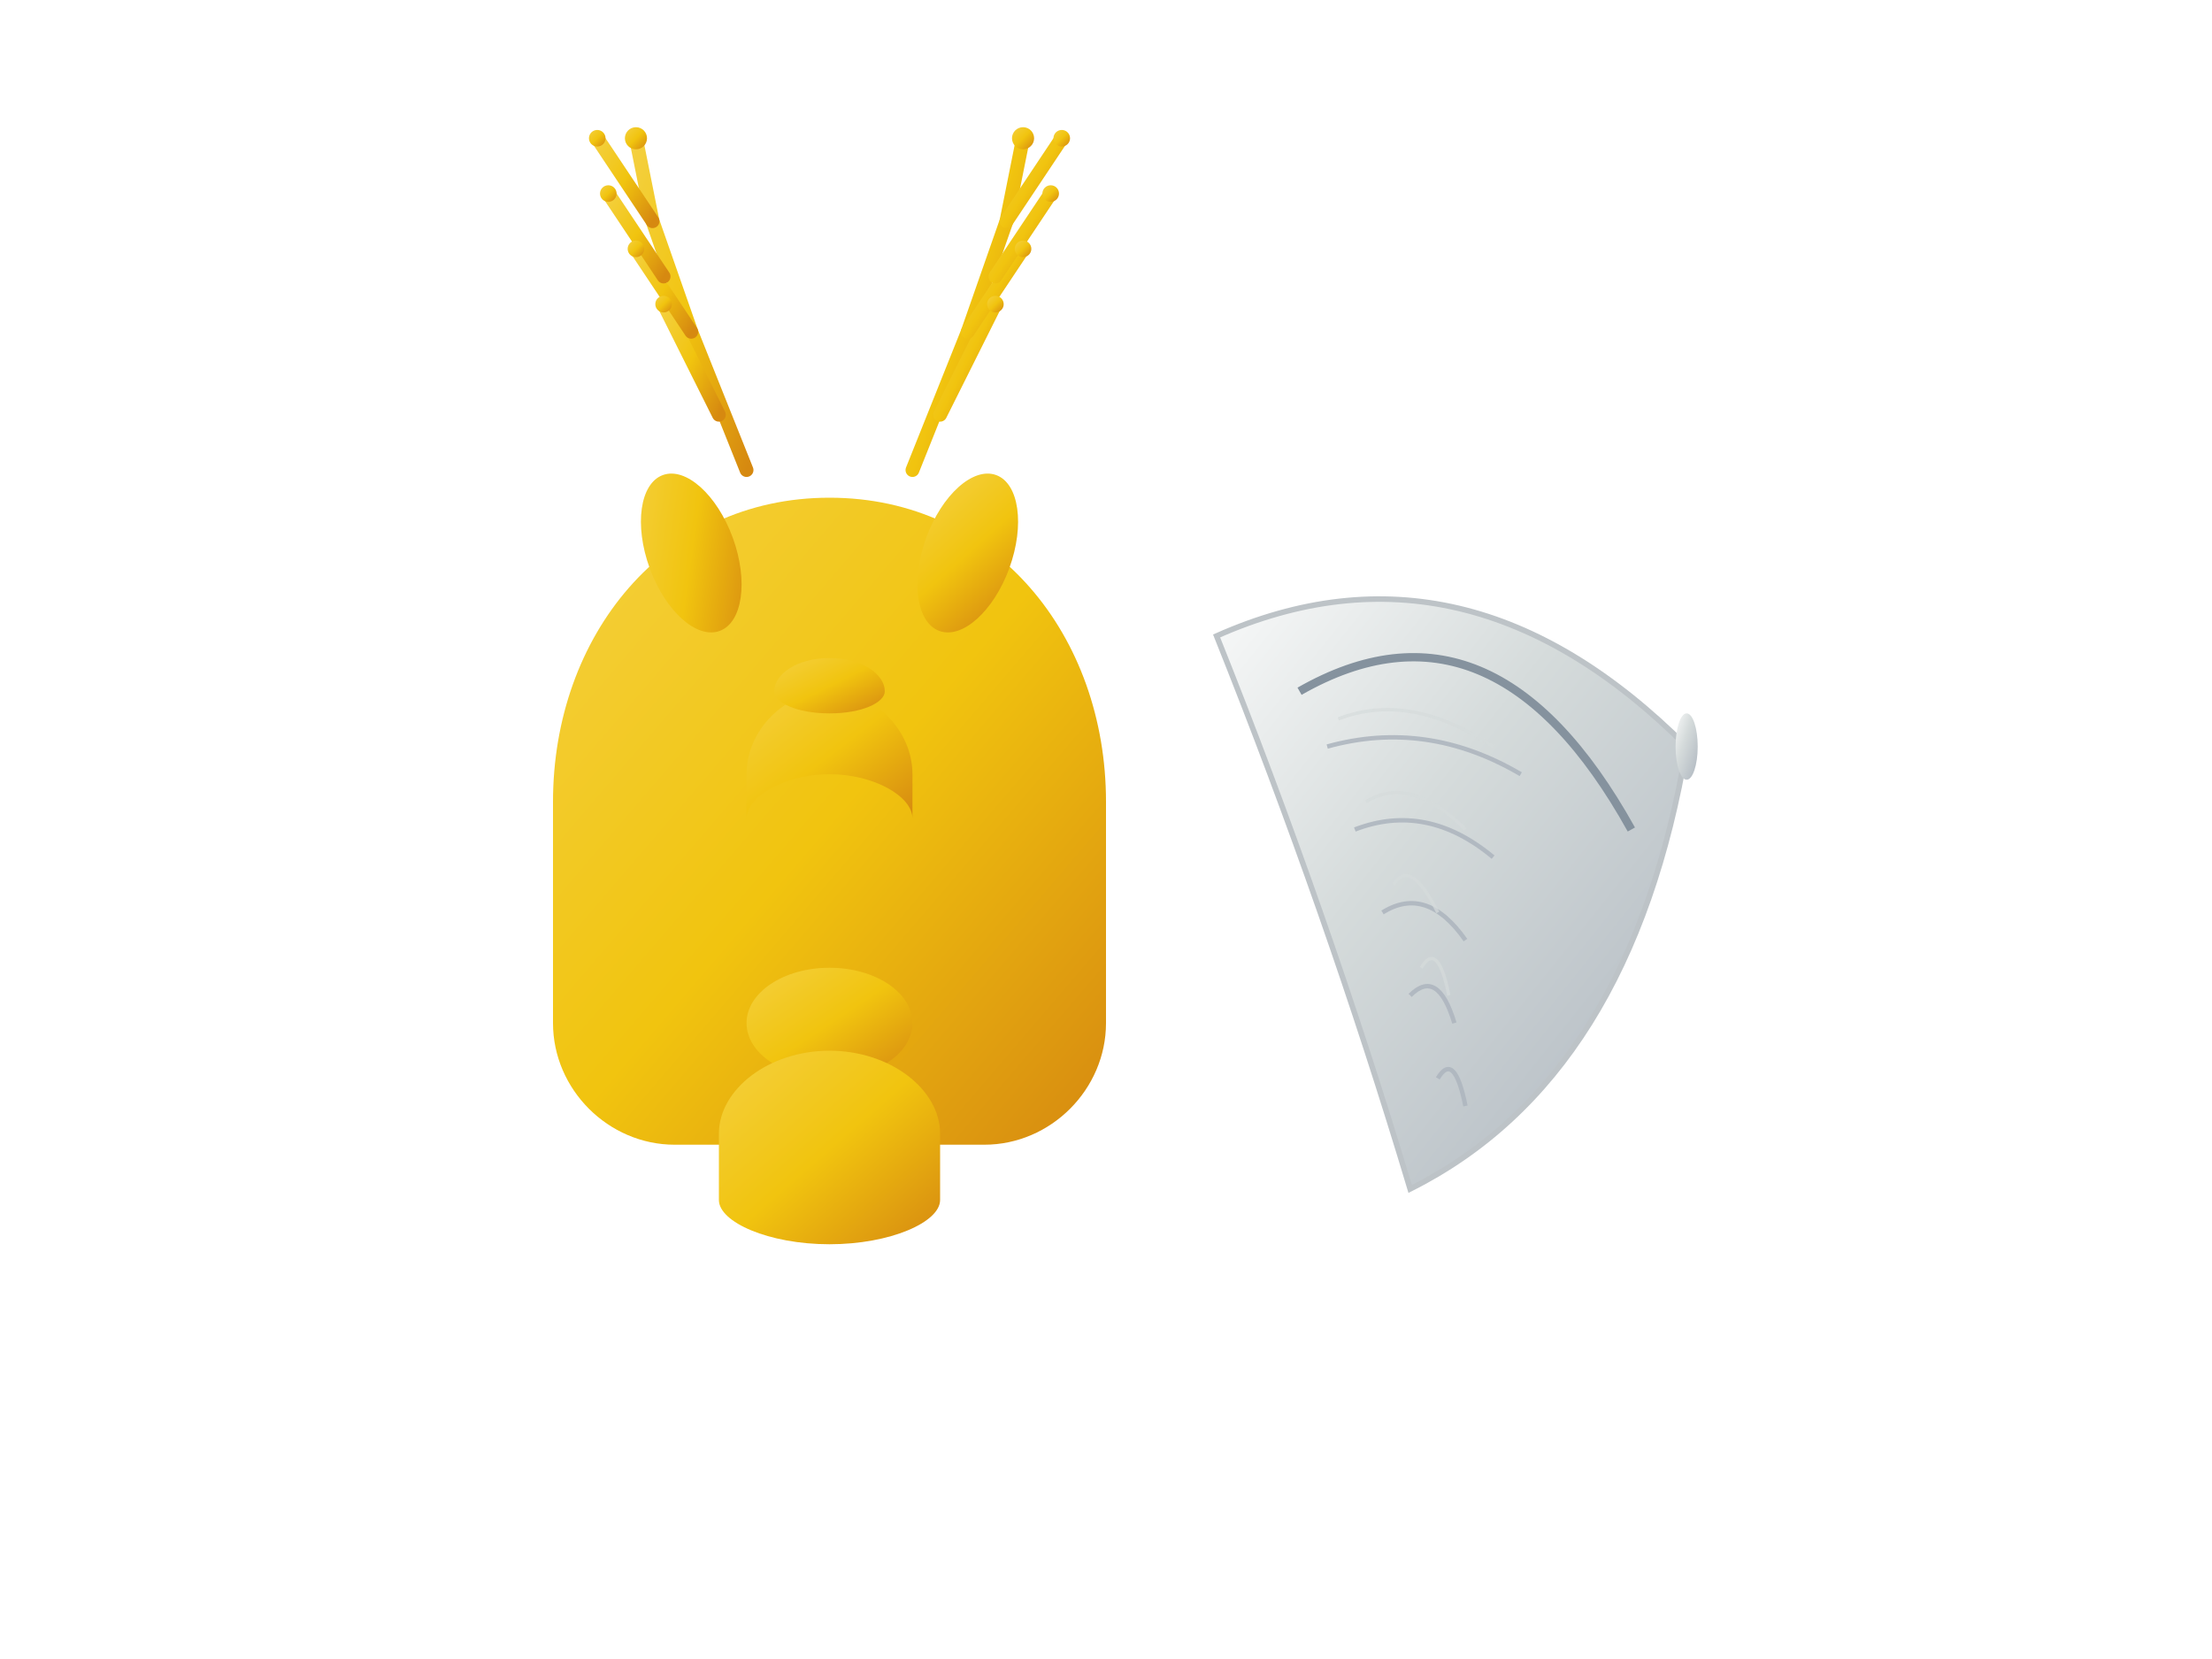
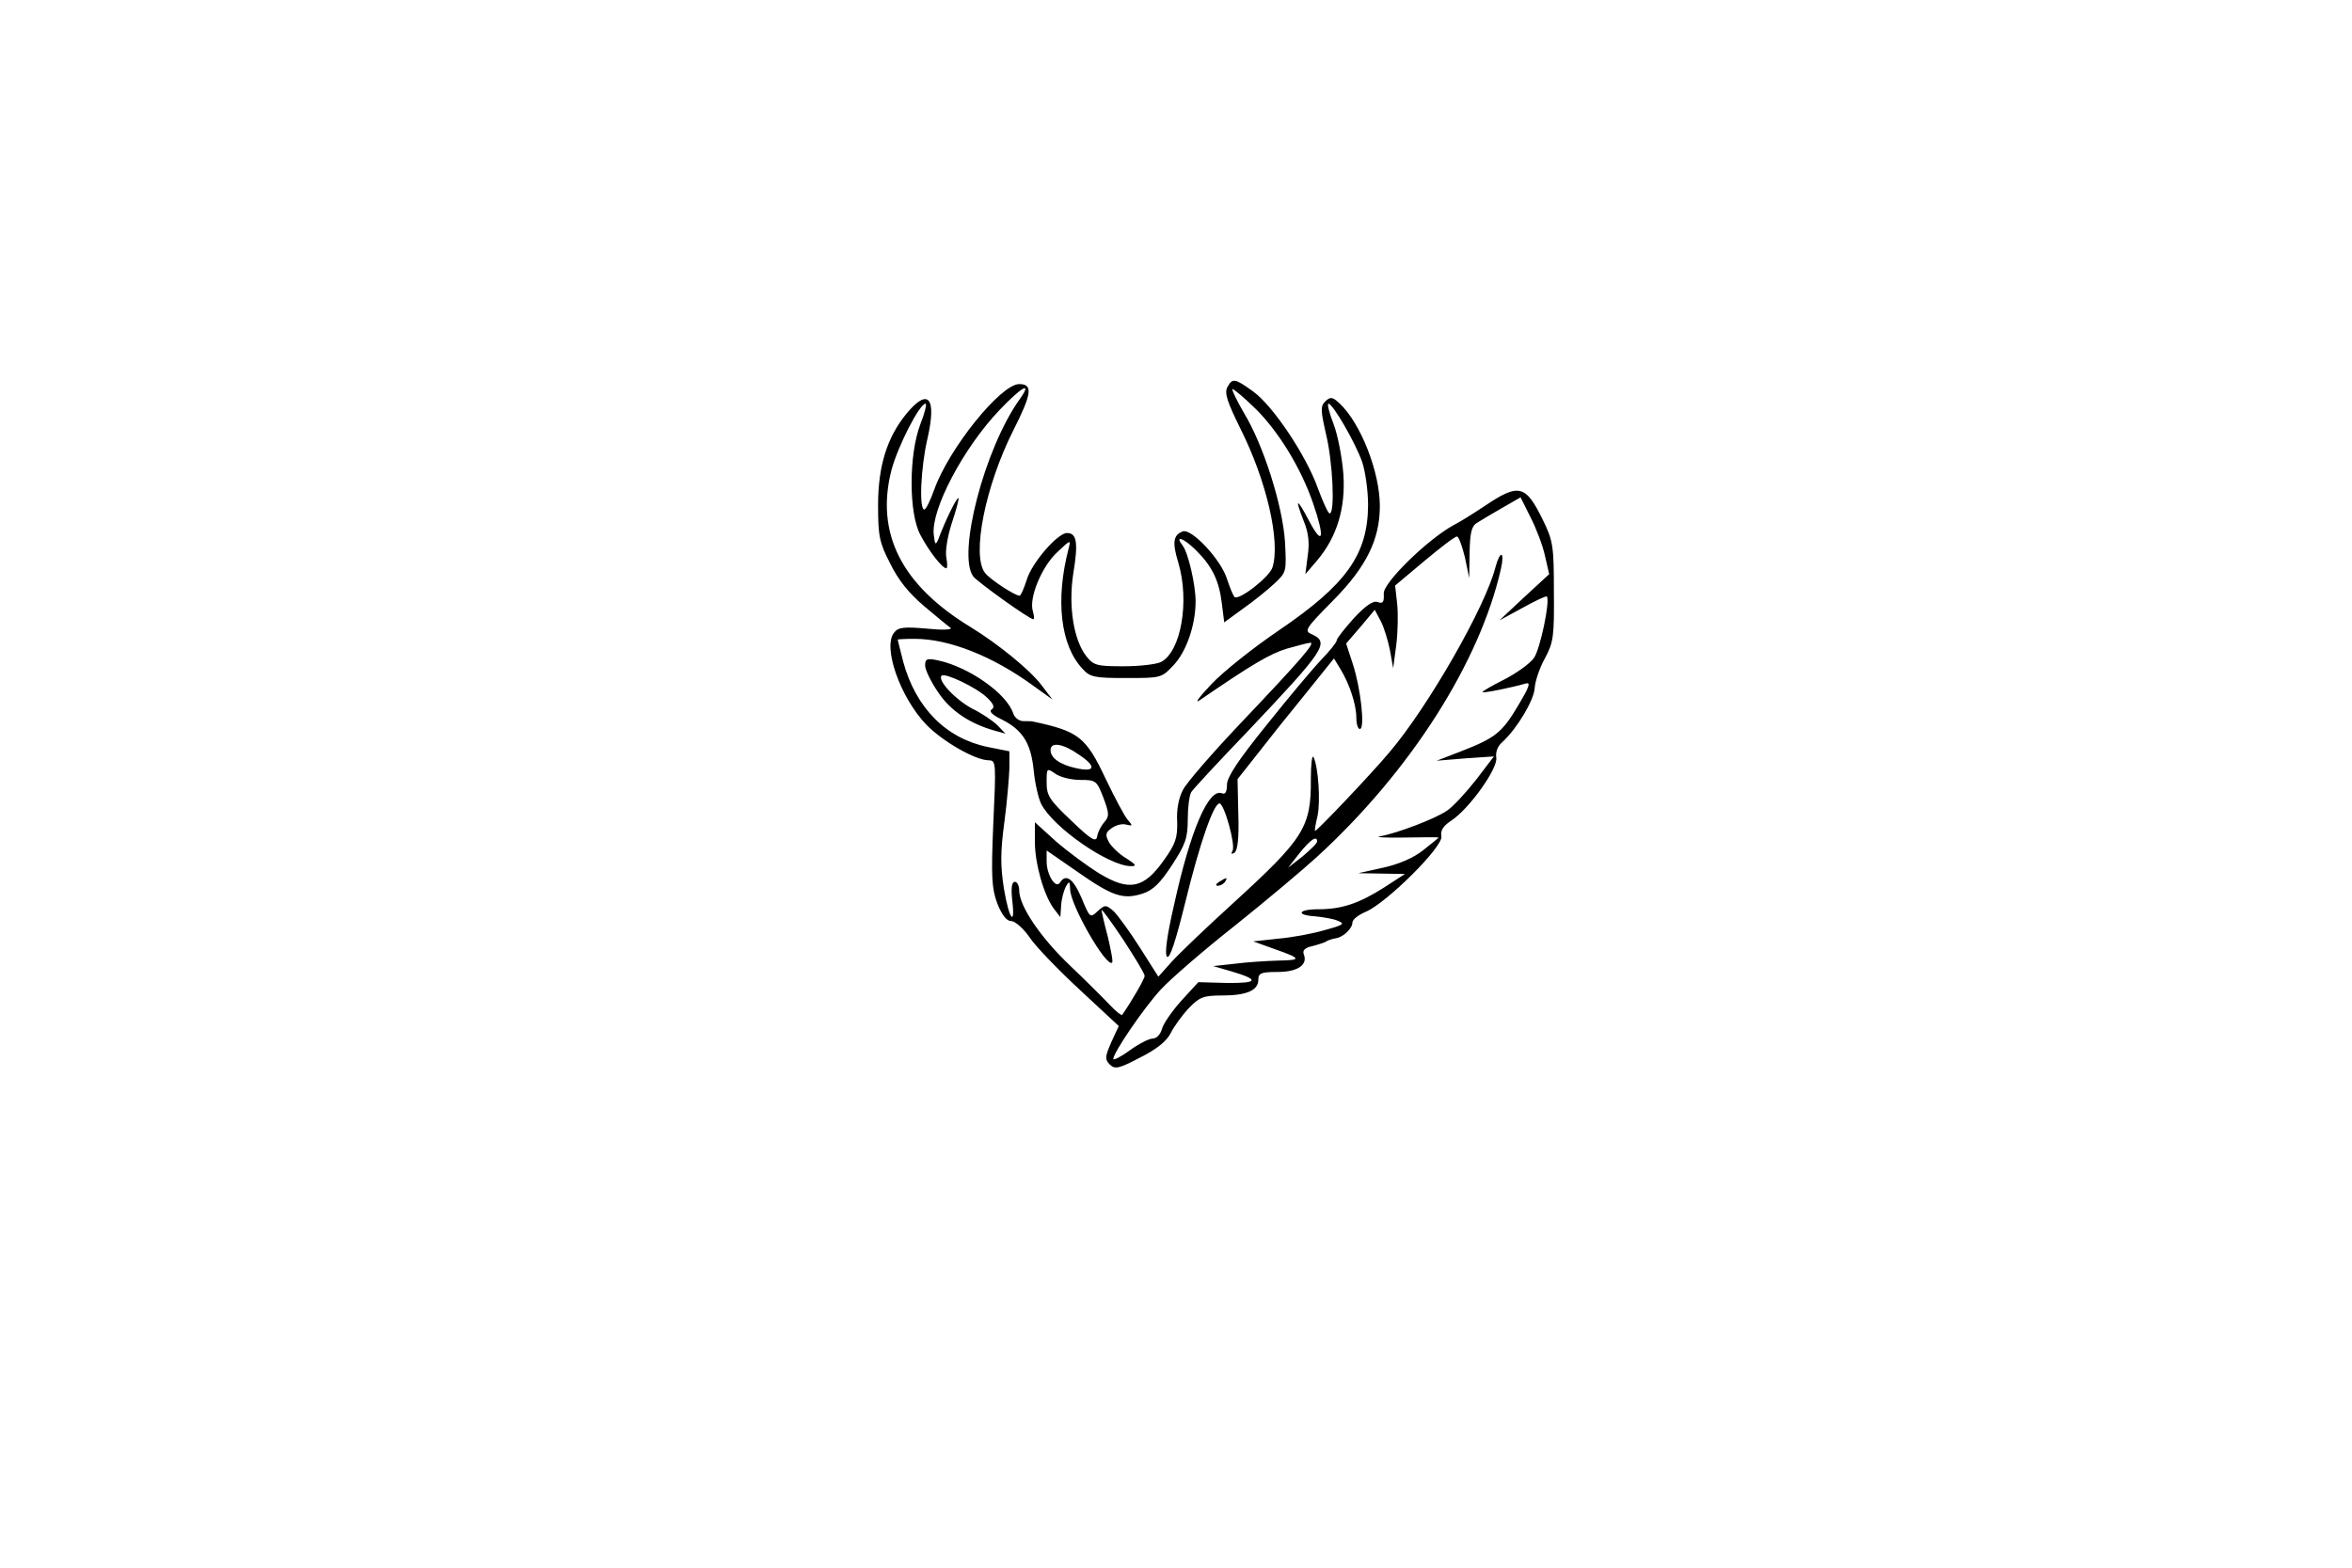
- <svg xmlns="http://www.w3.org/2000/svg" viewBox="0 0 400 300">
-   <defs>
-     <linearGradient id="goldGradient" x1="0%" y1="0%" x2="100%" y2="100%">
-       <stop offset="0%" style="stop-color:#F4D03F" />
-       <stop offset="50%" style="stop-color:#F1C40F" />
-       <stop offset="100%" style="stop-color:#D68910" />
-     </linearGradient>
-     <linearGradient id="featherGradient" x1="0%" y1="0%" x2="100%" y2="100%">
-       <stop offset="0%" style="stop-color:#F8F9F9" />
-       <stop offset="40%" style="stop-color:#D5DBDB" />
-       <stop offset="100%" style="stop-color:#AEB6BF" />
-     </linearGradient>
-   </defs>
-   <g fill="url(#goldGradient)">
-     <path d="M150 90c-30 0-50 25-50 55v40c0 12 10 22 22 22h56c12 0 22-10 22-22v-40c0-30-20-55-50-55z" />
-     <ellipse cx="150" cy="185" rx="15" ry="10" />
-     <path d="M130 205c0-8 9-15 20-15s20 7 20 15v12c0 4-9 8-20 8s-20-4-20-8v-12z" />
-     <ellipse cx="125" cy="100" rx="8" ry="15" transform="rotate(-20 125 100)" />
-     <ellipse cx="175" cy="100" rx="8" ry="15" transform="rotate(20 175 100)" />
-     <path d="M135 140c0-8 7-15 15-15s15 7 15 15v8c0-4-7-8-15-8s-15 4-15 8v-8z" />
-     <path d="M140 125c0-3 4-6 10-6s10 3 10 6c0 2-4 4-10 4s-10-2-10-4z" />
-     <g stroke="url(#goldGradient)" stroke-width="2.5" fill="none" stroke-linecap="round">
-       <path d="M135 85 L125 60 L118 40 L115 25" />
-       <path d="M130 75 L120 55" />
-       <path d="M125 60 L115 45" />
-       <path d="M120 50 L110 35" />
-       <path d="M118 40 L108 25" />
-       <path d="M165 85 L175 60 L182 40 L185 25" />
-       <path d="M170 75 L180 55" />
-       <path d="M175 60 L185 45" />
-       <path d="M180 50 L190 35" />
-       <path d="M182 40 L192 25" />
-     </g>
-     <g fill="url(#goldGradient)">
-       <circle cx="115" cy="25" r="2" />
-       <circle cx="120" cy="55" r="1.5" />
-       <circle cx="115" cy="45" r="1.5" />
-       <circle cx="110" cy="35" r="1.5" />
-       <circle cx="108" cy="25" r="1.5" />
-       <circle cx="185" cy="25" r="2" />
-       <circle cx="180" cy="55" r="1.5" />
-       <circle cx="185" cy="45" r="1.5" />
-       <circle cx="190" cy="35" r="1.5" />
-       <circle cx="192" cy="25" r="1.5" />
-     </g>
-   </g>
-   <g>
-     <path d="M220 115 Q265 95 305 135 Q295 195 255 215 Q240 165 220 115z" fill="url(#featherGradient)" stroke="#BDC3C7" stroke-width="1" />
-     <path d="M235 125 Q270 105 295 150" stroke="#85929E" stroke-width="1.5" fill="none" />
-     <g stroke="#AEB6BF" stroke-width="0.8" fill="none" opacity="0.9">
-       <path d="M240 135 Q258 130 275 140" />
-       <path d="M245 150 Q258 145 270 155" />
-       <path d="M250 165 Q258 160 265 170" />
-       <path d="M255 180 Q260 175 263 185" />
-       <path d="M260 195 Q263 190 265 200" />
-     </g>
-     <g stroke="#D5DBDB" stroke-width="0.6" fill="none" opacity="0.7">
-       <path d="M242 130 Q255 125 270 135" />
-       <path d="M247 145 Q255 140 265 150" />
-       <path d="M252 160 Q255 155 260 165" />
-       <path d="M257 175 Q260 170 262 180" />
-     </g>
-     <ellipse cx="305" cy="135" rx="2" ry="6" fill="url(#featherGradient)" />
+ <svg xmlns="http://www.w3.org/2000/svg" version="1.0" width="600pt" height="400pt" viewBox="0 0 600 400" preserveAspectRatio="xMidYMid meet">
+   <g transform="translate(0,400) scale(0.1,-0.1)" fill="#000000" stroke="none">
+     <path d="M3131 3012 c-8 -15 0 -38 33 -105 67 -133 103 -289 82 -355 -8 -25 -87 -86 -97 -75 -4 5 -12 25 -19 46 -15 49 -91 130 -113 121 -24 -9 -27 -28 -11 -80 29 -98 7 -226 -44 -253 -12 -6 -54 -11 -96 -11 -68 0 -76 2 -95 26 -32 41 -46 127 -33 211 13 78 9 103 -16 103 -24 0 -90 -76 -103 -120 -7 -22 -15 -40 -18 -40 -12 0 -76 42 -88 58 -35 44 0 221 72 364 47 93 51 118 15 118 -47 0 -180 -165 -217 -270 -10 -28 -21 -50 -25 -50 -14 0 -9 108 8 181 24 105 2 131 -54 63 -49 -60 -72 -133 -72 -233 0 -78 3 -95 31 -149 21 -43 48 -76 87 -109 31 -26 61 -51 67 -55 5 -5 -22 -6 -60 -2 -58 5 -73 4 -84 -10 -30 -36 15 -165 82 -235 42 -43 125 -91 160 -91 18 0 18 -9 11 -160 -6 -139 -4 -166 10 -205 12 -30 24 -45 35 -45 10 0 31 -18 47 -41 15 -23 73 -83 128 -134 l100 -93 -19 -41 c-16 -37 -17 -44 -4 -57 13 -13 23 -11 78 18 42 21 68 42 78 63 8 16 29 45 46 63 27 28 37 32 85 32 62 0 92 13 92 40 0 17 7 20 49 20 51 0 78 18 67 45 -4 10 3 17 22 21 15 4 32 9 37 13 6 3 16 6 23 7 19 3 42 25 42 40 0 8 16 20 35 28 53 23 197 166 192 192 -3 15 5 27 25 40 46 30 120 134 115 161 -2 14 3 29 16 40 37 34 80 106 82 137 1 17 12 51 26 76 22 41 24 56 23 170 0 115 -2 130 -27 181 -45 93 -62 97 -151 37 -27 -18 -62 -40 -78 -48 -66 -36 -181 -148 -178 -175 1 -22 -2 -26 -16 -21 -11 4 -30 -9 -60 -41 -24 -27 -44 -52 -44 -57 0 -5 -18 -27 -40 -50 -21 -22 -84 -97 -139 -166 -72 -89 -101 -133 -101 -152 0 -18 -4 -26 -13 -22 -34 13 -80 -94 -122 -285 -19 -82 -24 -126 -18 -132 7 -7 22 39 47 140 37 151 72 251 87 251 12 0 42 -108 33 -121 -4 -8 -3 -9 5 -5 8 6 12 36 10 98 l-2 90 49 62 c27 35 82 104 123 154 l74 92 17 -28 c23 -38 40 -90 40 -123 0 -16 4 -29 9 -29 14 0 2 105 -18 166 l-17 52 37 43 36 43 16 -30 c8 -16 18 -49 23 -74 l8 -45 8 60 c4 33 5 80 2 106 l-5 45 75 63 c41 34 78 63 83 62 4 0 13 -24 20 -53 l11 -53 1 65 c1 51 5 68 19 76 9 6 38 23 64 38 l47 27 25 -50 c14 -27 31 -71 37 -98 l11 -48 -64 -59 -63 -59 59 32 c32 18 60 31 62 29 9 -10 -17 -135 -33 -157 -11 -15 -45 -39 -76 -55 -32 -16 -56 -30 -55 -32 3 -3 76 12 110 22 14 4 9 -9 -19 -56 -41 -69 -58 -83 -146 -117 l-62 -24 73 6 73 5 -45 -59 c-26 -33 -59 -69 -74 -79 -28 -20 -127 -58 -172 -66 -14 -2 14 -4 63 -3 48 1 87 1 87 0 0 -1 -18 -15 -39 -32 -25 -20 -62 -36 -103 -45 l-63 -14 60 -1 59 -1 -54 -35 c-63 -40 -107 -55 -167 -55 -52 0 -58 -15 -8 -18 19 -2 45 -6 57 -11 20 -8 16 -11 -32 -24 -30 -9 -84 -19 -119 -22 l-64 -7 53 -19 c71 -25 72 -29 9 -30 -30 -1 -79 -4 -109 -8 l-55 -6 48 -14 c71 -21 66 -30 -14 -29 l-72 2 -44 -48 c-24 -27 -46 -59 -49 -72 -4 -14 -14 -24 -24 -24 -9 0 -36 -14 -58 -30 -23 -17 -42 -26 -42 -22 0 16 79 132 122 178 24 26 108 99 188 162 80 64 174 143 210 176 238 218 415 496 469 735 10 45 -2 48 -14 4 -25 -100 -172 -357 -271 -473 -46 -55 -184 -200 -189 -200 -2 0 1 17 6 38 8 37 2 125 -10 150 -4 7 -7 -18 -7 -55 1 -124 -17 -152 -200 -319 -66 -60 -136 -127 -155 -148 l-34 -38 -47 74 c-26 41 -56 82 -67 93 -20 17 -22 17 -41 0 -19 -18 -20 -17 -41 34 -21 49 -40 63 -55 39 -11 -17 -34 20 -34 54 l0 28 78 -54 c90 -63 117 -72 167 -56 27 9 45 27 75 73 34 52 40 69 40 116 0 31 4 62 9 70 5 8 69 77 142 153 198 209 211 228 167 249 -22 9 -20 13 53 87 85 86 119 156 119 241 0 87 -49 211 -102 261 -19 18 -24 18 -37 6 -13 -13 -12 -23 2 -85 17 -70 23 -201 9 -201 -4 0 -17 29 -30 64 -30 84 -114 210 -165 247 -47 34 -53 35 -66 11z m-530 -31 c-90 -126 -160 -397 -118 -452 12 -15 143 -109 153 -109 3 0 2 9 -1 20 -11 33 22 114 62 151 34 32 35 33 29 9 -34 -130 -21 -247 36 -307 19 -21 31 -23 111 -23 89 0 90 0 121 33 33 35 56 103 56 163 0 42 -19 124 -33 142 -21 27 1 20 32 -10 43 -42 61 -79 68 -138 l6 -48 48 35 c27 19 63 48 80 64 31 29 31 30 27 107 -6 92 -55 247 -105 329 -18 31 -31 58 -29 60 2 2 28 -20 58 -49 59 -58 117 -152 148 -243 30 -87 25 -111 -10 -45 -32 61 -38 61 -14 0 12 -29 15 -55 10 -88 l-6 -47 30 35 c50 59 73 133 67 220 -3 41 -14 99 -25 128 -11 28 -17 52 -13 52 11 0 69 -100 86 -149 8 -24 15 -73 15 -110 -1 -126 -55 -202 -227 -319 -65 -44 -143 -106 -173 -138 -30 -32 -44 -50 -30 -41 134 92 180 119 223 132 28 8 55 15 60 15 13 0 -26 -45 -177 -204 -72 -76 -139 -153 -148 -171 -11 -20 -17 -51 -15 -81 1 -42 -4 -57 -34 -99 -51 -72 -88 -80 -164 -34 -31 19 -81 56 -111 82 l-54 49 0 -50 c0 -56 23 -136 48 -170 l17 -22 2 30 c1 17 7 38 12 48 9 15 10 14 11 -7 0 -40 93 -201 107 -187 3 2 -3 32 -11 66 -9 34 -16 65 -16 68 0 4 25 -30 55 -75 30 -46 55 -87 55 -93 0 -8 -34 -66 -57 -99 -2 -3 -16 8 -32 25 -15 16 -60 61 -100 99 -76 72 -131 153 -131 193 0 12 -5 22 -11 22 -8 0 -10 -15 -7 -45 9 -73 -8 -51 -21 28 -9 57 -9 94 1 168 7 52 12 114 13 138 l0 44 -55 11 c-107 22 -184 100 -216 218 -7 29 -14 54 -14 56 0 1 19 2 43 2 88 0 199 -44 302 -119 l50 -36 -29 38 c-30 39 -110 104 -180 147 -176 107 -243 239 -202 400 16 61 72 170 87 170 4 0 -2 -24 -13 -52 -30 -78 -30 -228 0 -283 22 -42 56 -85 66 -85 3 0 3 13 0 28 -3 16 3 53 14 87 11 33 19 62 17 64 -4 3 -33 -56 -51 -104 -7 -17 -9 -16 -12 11 -7 64 75 220 167 317 58 61 86 76 52 28z m759 -1128 c0 -5 -17 -21 -37 -38 l-37 -29 29 37 c28 35 45 46 45 30z" />
+     <path d="M2360 2302 c0 -11 15 -42 33 -68 31 -47 81 -81 147 -99 l25 -7 -20 21 c-11 11 -40 31 -65 43 -43 23 -89 72 -78 84 9 8 89 -30 116 -56 17 -16 20 -25 12 -30 -8 -5 1 -14 26 -26 53 -27 74 -60 81 -130 3 -32 12 -71 19 -85 30 -60 173 -159 229 -159 16 0 13 4 -12 20 -17 10 -37 29 -44 41 -10 19 -9 25 7 36 11 8 27 12 37 9 17 -4 17 -3 4 12 -8 9 -33 56 -56 104 -51 108 -69 122 -186 147 -3 1 -14 1 -24 1 -11 0 -22 8 -26 19 -16 51 -113 119 -192 136 -28 6 -33 4 -33 -13z m393 -228 c45 -30 41 -45 -8 -34 -41 9 -65 26 -65 46 0 22 32 17 73 -12z m3 -64 c40 0 42 -2 59 -46 15 -40 15 -47 2 -62 -8 -9 -17 -26 -18 -36 -3 -16 -15 -9 -66 40 -56 53 -63 64 -63 97 0 37 0 38 22 23 12 -9 41 -16 64 -16z" />
+     <path d="M3110 1750 c-9 -6 -10 -10 -3 -10 6 0 15 5 18 10 8 12 4 12 -15 0z" />
  </g>
</svg>
